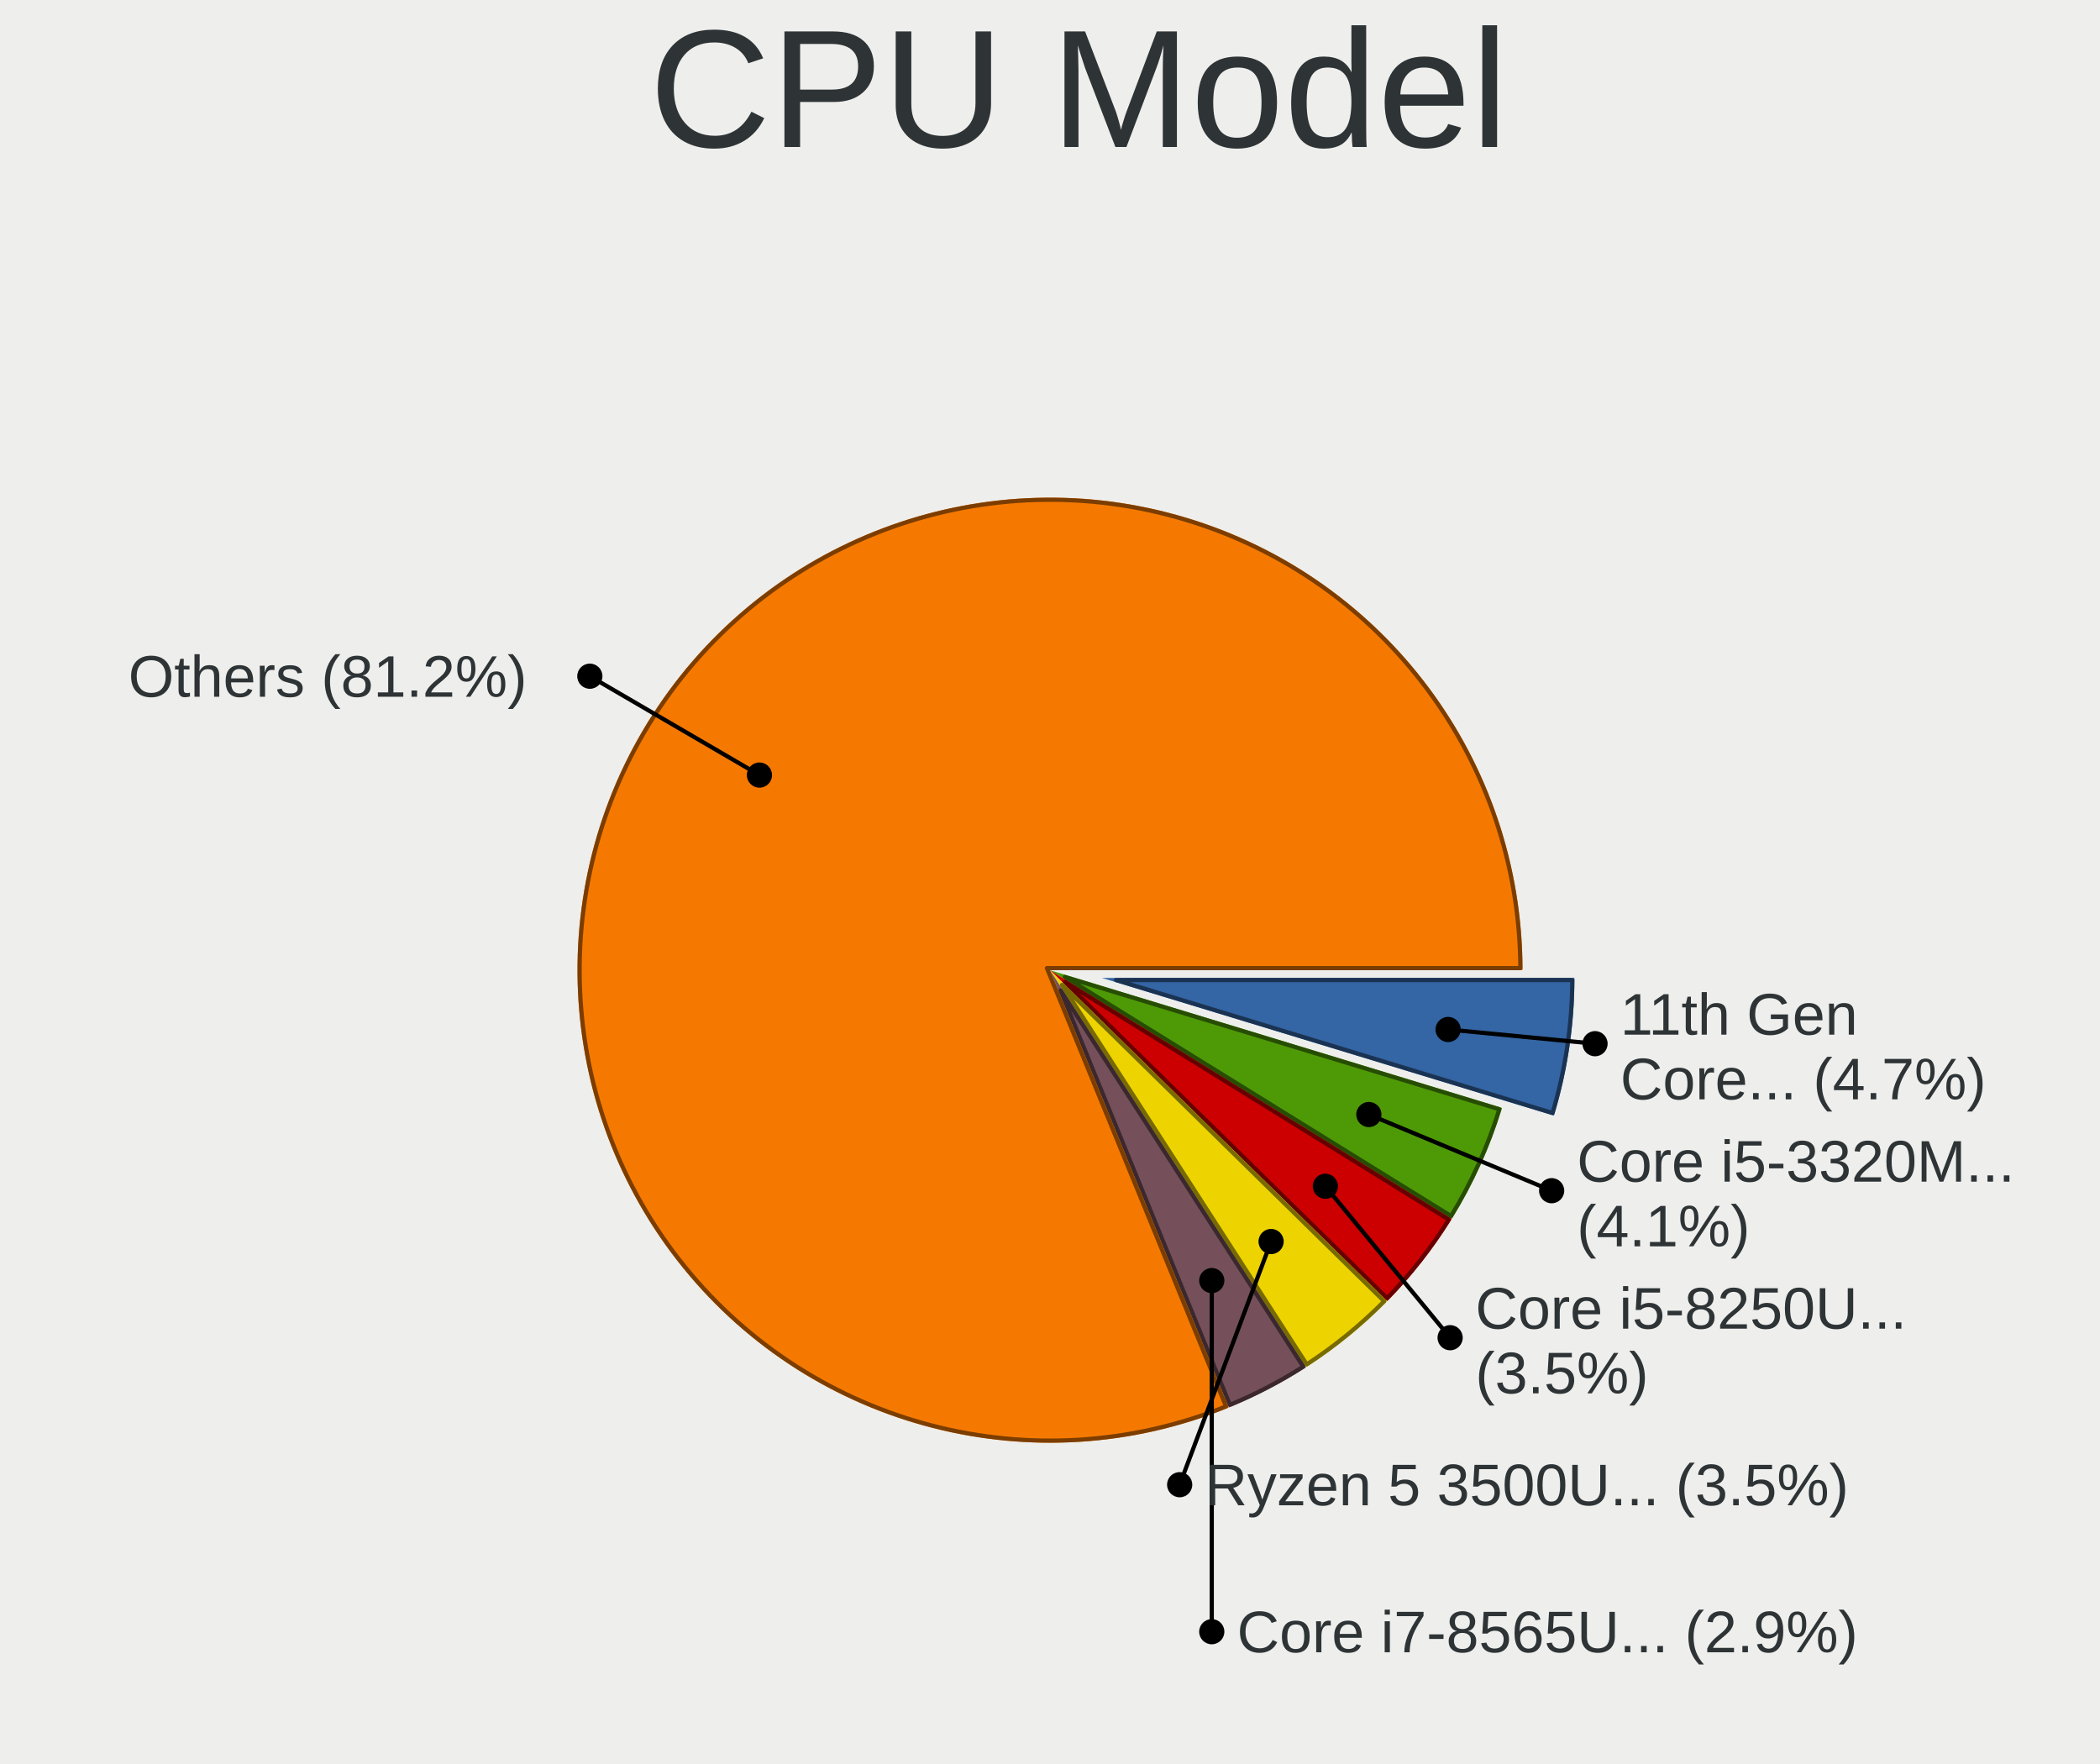
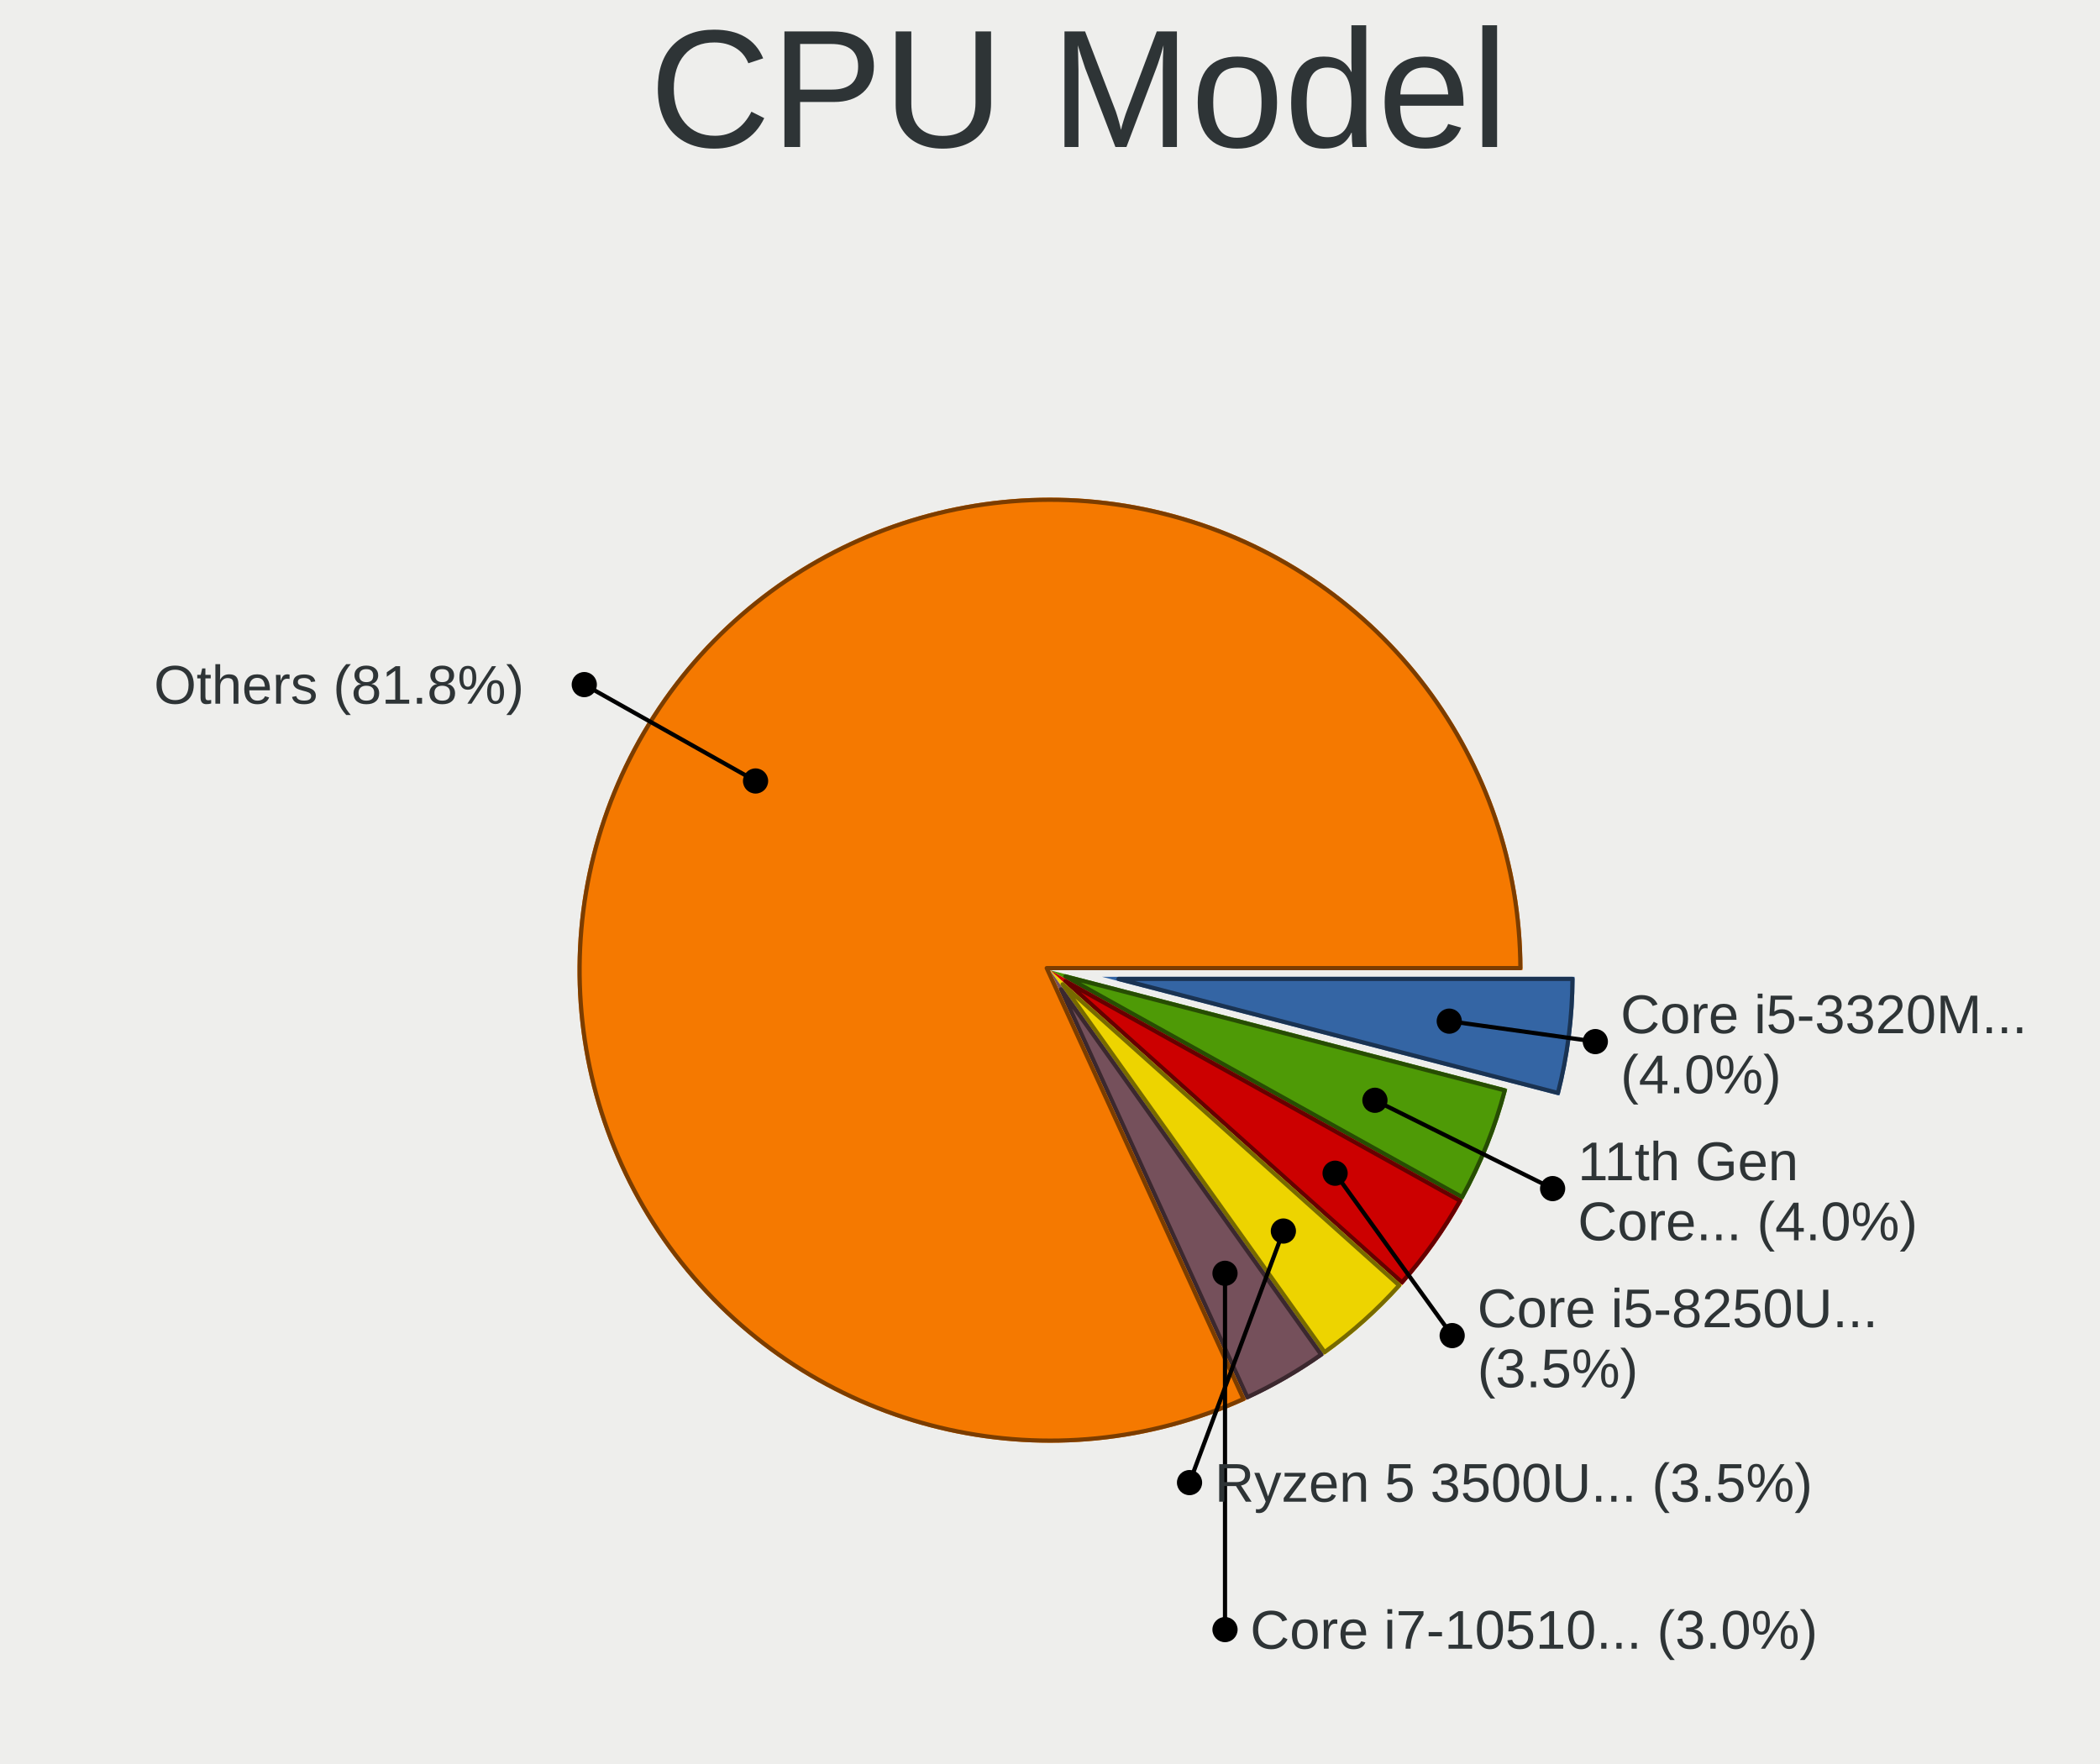
<svg xmlns="http://www.w3.org/2000/svg" width="500" height="420" version="1.0" id="ezcGraph">
  <defs />
  <g id="ezcGraphChart" color-rendering="optimizeQuality" shape-rendering="geometricPrecision" text-rendering="optimizeLegibility">
    <path d=" M 0,420 L 0,0 L 500,0 L 500,420 L 0,420 z " style="fill: #eeeeec; fill-opacity: 1.00; stroke: none;" id="ezcGraphPolygon_1" />
    <path d=" M 0,42 L 0,0 L 500,0 L 500,42 L 0,42 z " style="fill: #000000; fill-opacity: 0.00; stroke: none;" id="ezcGraphPolygon_2" />
-     <path d="M 262.36,232.84 L 374.86,232.84 A 112.50,112.50 0 0,1 369.98,265.62 z" style="fill: #3465a4; fill-opacity: 1.00; stroke: none; cursor: pointer;" id="ezcGraphCircleSector_4" />
-     <path d="M 265.72,233.34 L 374.36,233.34 A 112.00,112.00 0 0,1 369.65,265.00 z" style="fill: none; stroke: #1a3352; stroke-width: 1; stroke-opacity: 1.00; stroke-linecap: round; stroke-linejoin: round;" id="ezcGraphCircleSector_5" />
-     <path d="M 250.00,231.00 L 357.62,263.78 A 112.50,112.50 0 0,1 345.65,290.22 z" style="fill: #4e9a06; fill-opacity: 1.00; stroke: none; cursor: pointer;" id="ezcGraphCircleSector_6" />
-     <path d="M 253.53,232.60 L 356.99,264.11 A 112.00,112.00 0 0,1 345.49,289.54 z" style="fill: none; stroke: #274d03; stroke-width: 1; stroke-opacity: 1.00; stroke-linecap: round; stroke-linejoin: round;" id="ezcGraphCircleSector_7" />
-     <path d="M 250.00,231.00 L 345.65,290.22 A 112.50,112.50 0 0,1 330.28,309.81 z" style="fill: #cc0000; fill-opacity: 1.00; stroke: none; cursor: pointer;" id="ezcGraphCircleSector_8" />
-     <path d="M 253.56,233.79 L 344.96,290.39 A 112.00,112.00 0 0,1 330.27,309.10 z" style="fill: none; stroke: #660000; stroke-width: 1; stroke-opacity: 1.00; stroke-linecap: round; stroke-linejoin: round;" id="ezcGraphCircleSector_9" />
-     <path d="M 250.00,231.00 L 330.28,309.81 A 112.50,112.50 0 0,1 310.98,325.54 z" style="fill: #edd400; fill-opacity: 1.00; stroke: none; cursor: pointer;" id="ezcGraphCircleSector_10" />
-     <path d="M 252.85,234.50 L 329.57,309.82 A 112.00,112.00 0 0,1 311.13,324.85 z" style="fill: none; stroke: #776a00; stroke-width: 1; stroke-opacity: 1.00; stroke-linecap: round; stroke-linejoin: round;" id="ezcGraphCircleSector_11" />
-     <path d="M 250.00,231.00 L 310.98,325.54 A 112.50,112.50 0 0,1 292.57,335.13 z" style="fill: #75505b; fill-opacity: 1.00; stroke: none; cursor: pointer;" id="ezcGraphCircleSector_12" />
-     <path d="M 252.50,235.81 L 310.29,325.39 A 112.00,112.00 0 0,1 292.84,334.48 z" style="fill: none; stroke: #3b282e; stroke-width: 1; stroke-opacity: 1.00; stroke-linecap: round; stroke-linejoin: round;" id="ezcGraphCircleSector_13" />
-     <path d="M 250.00,231.00 L 292.57,335.13 A 112.50,112.50 0 1,1 362.50,231.00 z" style="fill: #f57900; fill-opacity: 1.00; stroke: none;" id="ezcGraphCircleSector_14" />
-     <path d="M 249.26,230.50 L 291.92,334.86 A 112.00,112.00 0 1,1 362.00,230.50 z" style="fill: none; stroke: #7b3d00; stroke-width: 1; stroke-opacity: 1.00; stroke-linecap: round; stroke-linejoin: round;" id="ezcGraphCircleSector_15" />
-     <path d=" M 180.818,184.542 L 140.438,161" style="fill: none; stroke: #000000; stroke-width: 1; stroke-opacity: 1.00; stroke-linecap: round; stroke-linejoin: round;" id="ezcGraphLine_16" />
-     <ellipse cx="180.818" cy="184.542" rx="3" ry="3" style="fill: #000000; fill-opacity: 1.00; stroke: none;" id="ezcGraphCircle_17" />
-     <ellipse cx="140.438" cy="161" rx="3" ry="3" style="fill: #000000; fill-opacity: 1.00; stroke: none;" id="ezcGraphCircle_18" />
-     <path d=" M 344.788,245.116 L 379.769,248.5" style="fill: none; stroke: #000000; stroke-width: 1; stroke-opacity: 1.00; stroke-linecap: round; stroke-linejoin: round;" id="ezcGraphLine_20" />
-     <ellipse cx="344.788" cy="245.116" rx="3" ry="3" style="fill: #000000; fill-opacity: 1.00; stroke: none;" id="ezcGraphCircle_21" />
-     <ellipse cx="379.769" cy="248.5" rx="3" ry="3" style="fill: #000000; fill-opacity: 1.00; stroke: none;" id="ezcGraphCircle_22" />
-     <path d=" M 325.919,265.363 L 369.44,283.5" style="fill: none; stroke: #000000; stroke-width: 1; stroke-opacity: 1.00; stroke-linecap: round; stroke-linejoin: round;" id="ezcGraphLine_24" />
-     <ellipse cx="325.919" cy="265.363" rx="3" ry="3" style="fill: #000000; fill-opacity: 1.00; stroke: none;" id="ezcGraphCircle_25" />
-     <ellipse cx="369.44" cy="283.5" rx="3" ry="3" style="fill: #000000; fill-opacity: 1.00; stroke: none;" id="ezcGraphCircle_26" />
-     <path d=" M 315.562,282.44 L 345.268,318.5" style="fill: none; stroke: #000000; stroke-width: 1; stroke-opacity: 1.00; stroke-linecap: round; stroke-linejoin: round;" id="ezcGraphLine_28" />
-     <ellipse cx="315.562" cy="282.44" rx="3" ry="3" style="fill: #000000; fill-opacity: 1.00; stroke: none;" id="ezcGraphCircle_29" />
-     <ellipse cx="345.268" cy="318.5" rx="3" ry="3" style="fill: #000000; fill-opacity: 1.00; stroke: none;" id="ezcGraphCircle_30" />
-     <path d=" M 302.643,295.6 L 280.875,353.5" style="fill: none; stroke: #000000; stroke-width: 1; stroke-opacity: 1.00; stroke-linecap: round; stroke-linejoin: round;" id="ezcGraphLine_32" />
-     <ellipse cx="302.643" cy="295.6" rx="3" ry="3" style="fill: #000000; fill-opacity: 1.00; stroke: none;" id="ezcGraphCircle_33" />
-     <ellipse cx="280.875" cy="353.5" rx="3" ry="3" style="fill: #000000; fill-opacity: 1.00; stroke: none;" id="ezcGraphCircle_34" />
-     <path d=" M 288.517,304.898 L 288.517,388.5" style="fill: none; stroke: #000000; stroke-width: 1; stroke-opacity: 1.00; stroke-linecap: round; stroke-linejoin: round;" id="ezcGraphLine_36" />
-     <ellipse cx="288.517" cy="304.898" rx="3" ry="3" style="fill: #000000; fill-opacity: 1.00; stroke: none;" id="ezcGraphCircle_37" />
-     <ellipse cx="288.517" cy="388.5" rx="3" ry="3" style="fill: #000000; fill-opacity: 1.00; stroke: none;" id="ezcGraphCircle_38" />
+     <path d="M 262.40,232.58 L 374.90,232.58 A 112.50,112.50 0 0,1 371.29,260.84 z" style="fill: #3465a4; fill-opacity: 1.00; stroke: none; cursor: pointer;" id="ezcGraphCircleSector_4" />
+     <path d="M 266.32,233.08 L 374.40,233.08 A 112.00,112.00 0 0,1 370.94,260.23 z" style="fill: none; stroke: #1a3352; stroke-width: 1; stroke-opacity: 1.00; stroke-linecap: round; stroke-linejoin: round;" id="ezcGraphCircleSector_5" />
+     <path d="M 250.00,231.00 L 358.89,259.25 A 112.50,112.50 0 0,1 348.31,285.70 z" style="fill: #4e9a06; fill-opacity: 1.00; stroke: none; cursor: pointer;" id="ezcGraphCircleSector_6" />
+     <path d="M 253.67,232.47 L 358.28,259.61 A 112.00,112.00 0 0,1 348.11,285.02 z" style="fill: none; stroke: #274d03; stroke-width: 1; stroke-opacity: 1.00; stroke-linecap: round; stroke-linejoin: round;" id="ezcGraphCircleSector_7" />
+     <path d="M 250.00,231.00 L 348.31,285.70 A 112.50,112.50 0 0,1 333.84,306.01 z" style="fill: #cc0000; fill-opacity: 1.00; stroke: none; cursor: pointer;" id="ezcGraphCircleSector_8" />
+     <path d="M 253.67,233.62 L 347.63,285.89 A 112.00,112.00 0 0,1 333.80,305.31 z" style="fill: none; stroke: #660000; stroke-width: 1; stroke-opacity: 1.00; stroke-linecap: round; stroke-linejoin: round;" id="ezcGraphCircleSector_9" />
+     <path d="M 250.00,231.00 L 333.84,306.01 A 112.50,112.50 0 0,1 315.26,322.64 z" style="fill: #edd400; fill-opacity: 1.00; stroke: none; cursor: pointer;" id="ezcGraphCircleSector_10" />
+     <path d="M 253.01,234.36 L 333.14,306.05 A 112.00,112.00 0 0,1 315.37,321.94 z" style="fill: none; stroke: #776a00; stroke-width: 1; stroke-opacity: 1.00; stroke-linecap: round; stroke-linejoin: round;" id="ezcGraphCircleSector_11" />
+     <path d="M 250.00,231.00 L 315.26,322.64 A 112.50,112.50 0 0,1 296.73,333.33 z" style="fill: #75505b; fill-opacity: 1.00; stroke: none; cursor: pointer;" id="ezcGraphCircleSector_12" />
+     <path d="M 252.63,235.56 L 314.56,322.52 A 112.00,112.00 0 0,1 296.98,332.67 z" style="fill: none; stroke: #3b282e; stroke-width: 1; stroke-opacity: 1.00; stroke-linecap: round; stroke-linejoin: round;" id="ezcGraphCircleSector_13" />
+     <path d="M 250.00,231.00 L 296.73,333.33 A 112.50,112.50 0 1,1 362.50,231.00 z" style="fill: #f57900; fill-opacity: 1.00; stroke: none;" id="ezcGraphCircleSector_14" />
+     <path d="M 249.22,230.50 L 296.07,333.09 A 112.00,112.00 0 1,1 362.00,230.50 z" style="fill: none; stroke: #7b3d00; stroke-width: 1; stroke-opacity: 1.00; stroke-linecap: round; stroke-linejoin: round;" id="ezcGraphCircleSector_15" />
+     <path d=" M 179.895,185.947 L 139.114,163" style="fill: none; stroke: #000000; stroke-width: 1; stroke-opacity: 1.00; stroke-linecap: round; stroke-linejoin: round;" id="ezcGraphLine_16" />
+     <ellipse cx="179.895" cy="185.947" rx="3" ry="3" style="fill: #000000; fill-opacity: 1.00; stroke: none;" id="ezcGraphCircle_17" />
+     <ellipse cx="139.114" cy="163" rx="3" ry="3" style="fill: #000000; fill-opacity: 1.00; stroke: none;" id="ezcGraphCircle_18" />
+     <path d=" M 345.062,243.132 L 379.839,248" style="fill: none; stroke: #000000; stroke-width: 1; stroke-opacity: 1.00; stroke-linecap: round; stroke-linejoin: round;" id="ezcGraphLine_20" />
+     <ellipse cx="345.062" cy="243.132" rx="3" ry="3" style="fill: #000000; fill-opacity: 1.00; stroke: none;" id="ezcGraphCircle_21" />
+     <ellipse cx="379.839" cy="248" rx="3" ry="3" style="fill: #000000; fill-opacity: 1.00; stroke: none;" id="ezcGraphCircle_22" />
+     <path d=" M 327.364,261.972 L 369.671,283" style="fill: none; stroke: #000000; stroke-width: 1; stroke-opacity: 1.00; stroke-linecap: round; stroke-linejoin: round;" id="ezcGraphLine_24" />
+     <ellipse cx="327.364" cy="261.972" rx="3" ry="3" style="fill: #000000; fill-opacity: 1.00; stroke: none;" id="ezcGraphCircle_25" />
+     <ellipse cx="369.671" cy="283" rx="3" ry="3" style="fill: #000000; fill-opacity: 1.00; stroke: none;" id="ezcGraphCircle_26" />
+     <path d=" M 317.881,279.338 L 345.755,318" style="fill: none; stroke: #000000; stroke-width: 1; stroke-opacity: 1.00; stroke-linecap: round; stroke-linejoin: round;" id="ezcGraphLine_28" />
+     <ellipse cx="317.881" cy="279.338" rx="3" ry="3" style="fill: #000000; fill-opacity: 1.00; stroke: none;" id="ezcGraphCircle_29" />
+     <ellipse cx="345.755" cy="318" rx="3" ry="3" style="fill: #000000; fill-opacity: 1.00; stroke: none;" id="ezcGraphCircle_30" />
+     <path d=" M 305.564,293.105 L 283.221,353" style="fill: none; stroke: #000000; stroke-width: 1; stroke-opacity: 1.00; stroke-linecap: round; stroke-linejoin: round;" id="ezcGraphLine_32" />
+     <ellipse cx="305.564" cy="293.105" rx="3" ry="3" style="fill: #000000; fill-opacity: 1.00; stroke: none;" id="ezcGraphCircle_33" />
+     <ellipse cx="283.221" cy="353" rx="3" ry="3" style="fill: #000000; fill-opacity: 1.00; stroke: none;" id="ezcGraphCircle_34" />
+     <path d=" M 291.667,303.169 L 291.667,388" style="fill: none; stroke: #000000; stroke-width: 1; stroke-opacity: 1.00; stroke-linecap: round; stroke-linejoin: round;" id="ezcGraphLine_36" />
+     <ellipse cx="291.667" cy="303.169" rx="3" ry="3" style="fill: #000000; fill-opacity: 1.00; stroke: none;" id="ezcGraphCircle_37" />
+     <ellipse cx="291.667" cy="388" rx="3" ry="3" style="fill: #000000; fill-opacity: 1.00; stroke: none;" id="ezcGraphCircle_38" />
    <g id="ezcGraphTextBox_3">
      <path d=" M 154.1,42 L 154.1,0.5 L 346.4,0.5 L 346.4,42 L 154.1,42 z " style="fill: #ffffff; fill-opacity: 0.00; stroke: none;" id="ezcGraphPolygon_40" />
      <text id="ezcGraphTextBox_3_text" x="154.6" text-length="190.8px" y="35" style="font-size: 40px; font-family: 'Arial'; fill: #2e3436; fill-opacity: 1.00; stroke: none;">CPU Model</text>
    </g>
    <g id="ezcGraphTextBox_19">
-       <path d=" M 30.058,169 L 30.058,153.5 L 135.438,153.5 L 135.438,169 L 30.058,169 z " style="fill: #ffffff; fill-opacity: 0.00; stroke: none;" id="ezcGraphPolygon_41" />
-       <text id="ezcGraphTextBox_19_text" x="30.558" text-length="103.88px" y="165.9" style="font-size: 14px; font-family: 'Arial'; fill: #2e3436; fill-opacity: 1.00; stroke: none;">Others (81.2%)</text>
+       <path d=" M 36.154,170.5 L 36.154,156 L 134.114,156 L 134.114,170.5 L 36.154,170.5 z " style="fill: #ffffff; fill-opacity: 0.00; stroke: none;" id="ezcGraphPolygon_41" />
+       <text id="ezcGraphTextBox_19_text" x="36.654" text-length="96.46px" y="167.55" style="font-size: 13px; font-family: 'Arial'; fill: #2e3436; fill-opacity: 1.00; stroke: none;">Others (81.8%)</text>
    </g>
    <g id="ezcGraphTextBox_23" style=" cursor: pointer;">
-       <path d=" M 385.269,263.55 L 385.269,233.95 L 490.649,233.95 L 490.649,263.55 L 385.269,263.55 z " style="fill: #ffffff; fill-opacity: 0.00; stroke: none;" id="ezcGraphPolygon_42" />
-       <text id="ezcGraphTextBox_23_text" x="385.769" text-length="59.36px" y="246.35" style="font-size: 14px; font-family: 'Arial'; fill: #2e3436; fill-opacity: 1.00; stroke: none;">11th Gen</text>
-       <text id="ezcGraphTextBox_23_text" x="385.769" text-length="103.88px" y="261.75" style="font-size: 14px; font-family: 'Arial'; fill: #2e3436; fill-opacity: 1.00; stroke: none;">Core... (4.7%)</text>
+       <path d=" M 385.339,262.05 L 385.339,234.45 L 497.079,234.45 L 497.079,262.05 L 385.339,262.05 z " style="fill: #ffffff; fill-opacity: 0.00; stroke: none;" id="ezcGraphPolygon_42" />
+       <text id="ezcGraphTextBox_23_text" x="385.839" text-length="110.24px" y="246" style="font-size: 13px; font-family: 'Arial'; fill: #2e3436; fill-opacity: 1.00; stroke: none;">Core i5-3320M...</text>
+       <text id="ezcGraphTextBox_23_text" x="385.839" text-length="41.34px" y="260.3" style="font-size: 13px; font-family: 'Arial'; fill: #2e3436; fill-opacity: 1.00; stroke: none;">(4.0%)</text>
    </g>
    <g id="ezcGraphTextBox_27" style=" cursor: pointer;">
-       <path d=" M 374.94,298.55 L 374.94,268.95 L 495.161,268.95 L 495.161,298.55 L 374.94,298.55 z " style="fill: #ffffff; fill-opacity: 0.00; stroke: none;" id="ezcGraphPolygon_43" />
-       <text id="ezcGraphTextBox_27_text" x="375.44" text-length="118.72px" y="281.35" style="font-size: 14px; font-family: 'Arial'; fill: #2e3436; fill-opacity: 1.00; stroke: none;">Core i5-3320M...</text>
-       <text id="ezcGraphTextBox_27_text" x="375.44" text-length="44.52px" y="296.75" style="font-size: 14px; font-family: 'Arial'; fill: #2e3436; fill-opacity: 1.00; stroke: none;">(4.1%)</text>
+       <path d=" M 375.171,297.05 L 375.171,269.45 L 473.131,269.45 L 473.131,297.05 L 375.171,297.05 z " style="fill: #ffffff; fill-opacity: 0.00; stroke: none;" id="ezcGraphPolygon_43" />
+       <text id="ezcGraphTextBox_27_text" x="375.671" text-length="55.12px" y="281" style="font-size: 13px; font-family: 'Arial'; fill: #2e3436; fill-opacity: 1.00; stroke: none;">11th Gen</text>
+       <text id="ezcGraphTextBox_27_text" x="375.671" text-length="96.46px" y="295.3" style="font-size: 13px; font-family: 'Arial'; fill: #2e3436; fill-opacity: 1.00; stroke: none;">Core... (4.0%)</text>
    </g>
    <g id="ezcGraphTextBox_31" style=" cursor: pointer;">
-       <path d=" M 350.768,333.55 L 350.768,303.95 L 470.988,303.95 L 470.988,333.55 L 350.768,333.55 z " style="fill: #ffffff; fill-opacity: 0.00; stroke: none;" id="ezcGraphPolygon_44" />
-       <text id="ezcGraphTextBox_31_text" x="351.268" text-length="118.72px" y="316.35" style="font-size: 14px; font-family: 'Arial'; fill: #2e3436; fill-opacity: 1.00; stroke: none;">Core i5-8250U...</text>
-       <text id="ezcGraphTextBox_31_text" x="351.268" text-length="44.52px" y="331.75" style="font-size: 14px; font-family: 'Arial'; fill: #2e3436; fill-opacity: 1.00; stroke: none;">(3.5%)</text>
+       <path d=" M 351.255,332.05 L 351.255,304.45 L 462.995,304.45 L 462.995,332.05 L 351.255,332.05 z " style="fill: #ffffff; fill-opacity: 0.00; stroke: none;" id="ezcGraphPolygon_44" />
+       <text id="ezcGraphTextBox_31_text" x="351.755" text-length="110.24px" y="316" style="font-size: 13px; font-family: 'Arial'; fill: #2e3436; fill-opacity: 1.00; stroke: none;">Core i5-8250U...</text>
+       <text id="ezcGraphTextBox_31_text" x="351.755" text-length="41.34px" y="330.3" style="font-size: 13px; font-family: 'Arial'; fill: #2e3436; fill-opacity: 1.00; stroke: none;">(3.5%)</text>
    </g>
    <g id="ezcGraphTextBox_35" style=" cursor: pointer;">
-       <path d=" M 286.375,361.5 L 286.375,346 L 458.535,346 L 458.535,361.5 L 286.375,361.5 z " style="fill: #ffffff; fill-opacity: 0.00; stroke: none;" id="ezcGraphPolygon_45" />
-       <text id="ezcGraphTextBox_35_text" x="286.875" text-length="170.66px" y="358.4" style="font-size: 14px; font-family: 'Arial'; fill: #2e3436; fill-opacity: 1.00; stroke: none;">Ryzen 5 3500U... (3.5%)</text>
+       <path d=" M 288.721,360.5 L 288.721,346 L 448.691,346 L 448.691,360.5 L 288.721,360.5 z " style="fill: #ffffff; fill-opacity: 0.00; stroke: none;" id="ezcGraphPolygon_45" />
+       <text id="ezcGraphTextBox_35_text" x="289.221" text-length="158.47px" y="357.55" style="font-size: 13px; font-family: 'Arial'; fill: #2e3436; fill-opacity: 1.00; stroke: none;">Ryzen 5 3500U... (3.5%)</text>
    </g>
    <g id="ezcGraphTextBox_39" style=" cursor: pointer;">
-       <path d=" M 294.017,396.5 L 294.017,381 L 466.177,381 L 466.177,396.5 L 294.017,396.5 z " style="fill: #ffffff; fill-opacity: 0.00; stroke: none;" id="ezcGraphPolygon_46" />
-       <text id="ezcGraphTextBox_39_text" x="294.517" text-length="170.66px" y="393.4" style="font-size: 14px; font-family: 'Arial'; fill: #2e3436; fill-opacity: 1.00; stroke: none;">Core i7-8565U... (2.9%)</text>
+       <path d=" M 297.167,395.5 L 297.167,381 L 457.137,381 L 457.137,395.5 L 297.167,395.5 z " style="fill: #ffffff; fill-opacity: 0.00; stroke: none;" id="ezcGraphPolygon_46" />
+       <text id="ezcGraphTextBox_39_text" x="297.667" text-length="158.47px" y="392.55" style="font-size: 13px; font-family: 'Arial'; fill: #2e3436; fill-opacity: 1.00; stroke: none;">Core i7-10510... (3.0%)</text>
    </g>
  </g>
</svg>
